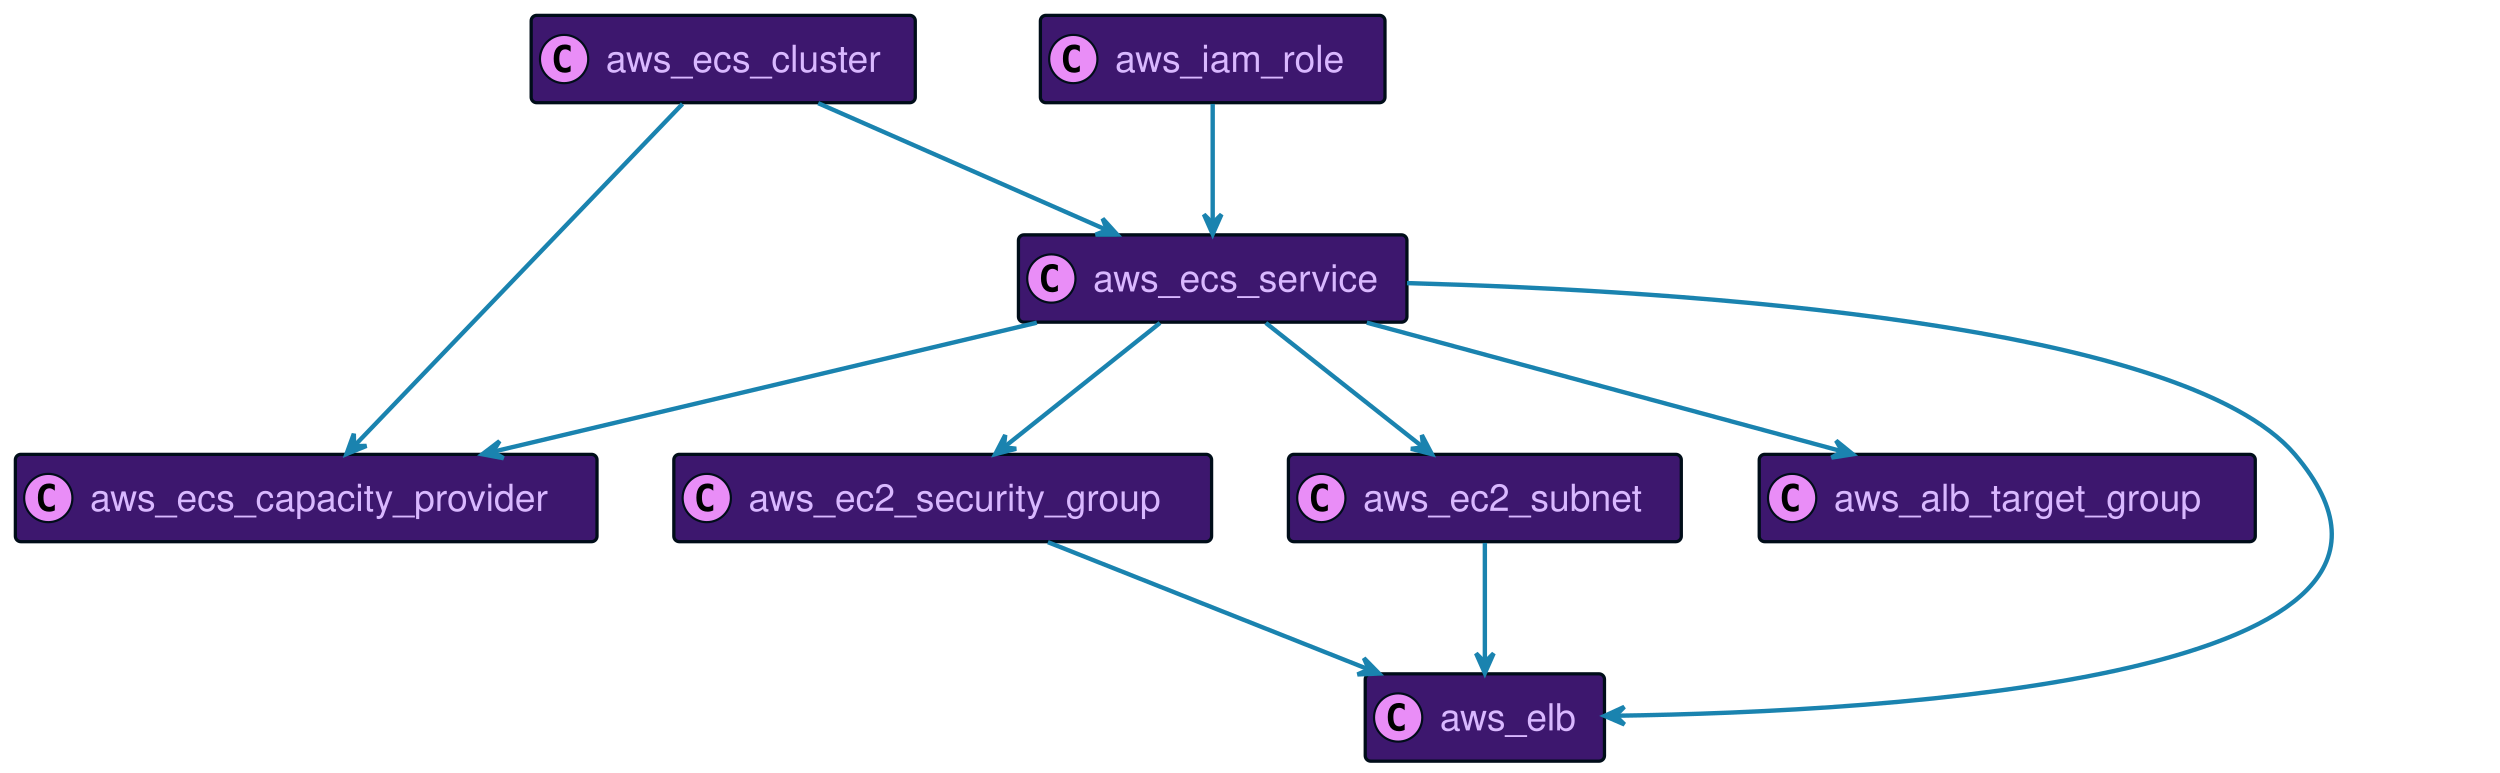
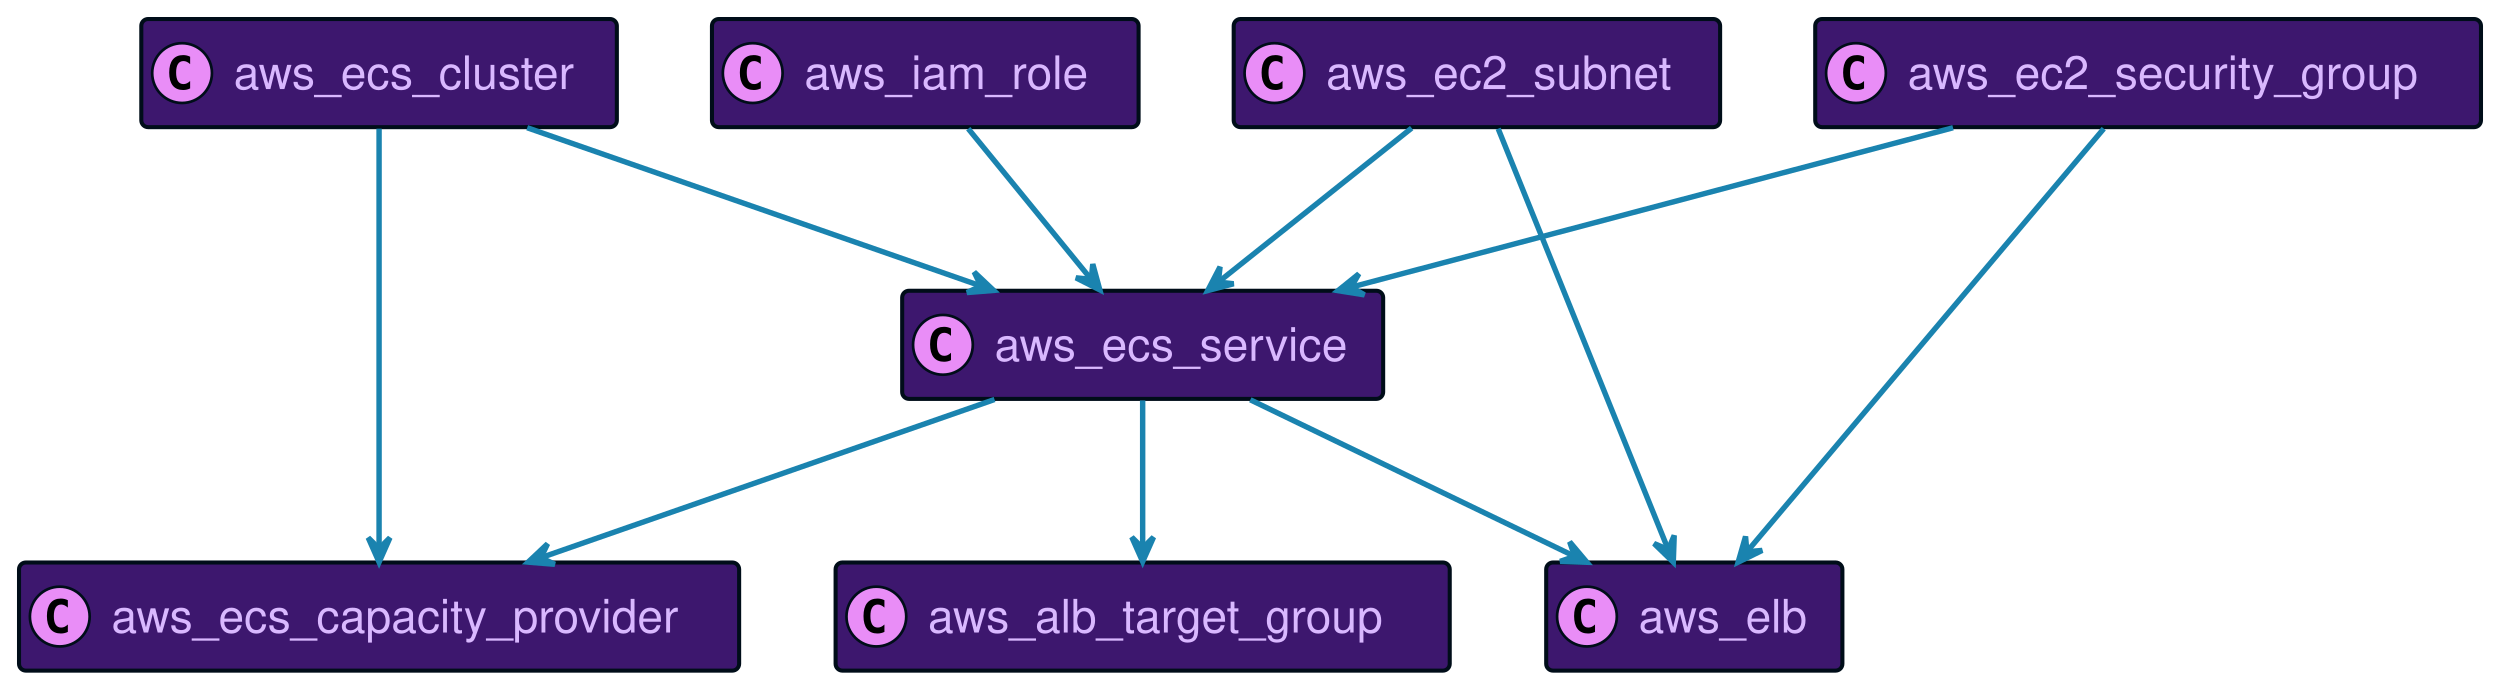
- <svg xmlns="http://www.w3.org/2000/svg" xmlns:xlink="http://www.w3.org/1999/xlink" width="1139" height="352" preserveAspectRatio="none" style="width:1139px;height:352px;background:#00000000">
-   <a xlink:actuate="onRequest" xlink:href="#a" xlink:show="new" xlink:title="#aws_ecs_capacity_provider" xlink:type="simple" target="_top">
-     <rect id="a" width="265" height="39.789" x="7" y="207" fill="#3D176E" rx="2.5" ry="2.5" style="stroke:#000d19;stroke-width:1.5" />
+ <svg xmlns="http://www.w3.org/2000/svg" xmlns:xlink="http://www.w3.org/1999/xlink" width="920" height="252" preserveAspectRatio="none" style="width:920px;height:252px;background:#00000000">
+   <a xlink:actuate="onRequest" xlink:href="#a" xlink:show="new" xlink:title="#aws_ecs_cluster" xlink:type="simple" target="_top">
+     <rect id="a" width="175" height="39.789" x="52" y="7" fill="#3D176E" rx="2.5" ry="2.5" style="stroke:#000d19;stroke-width:1.5" />
+     <circle cx="67" cy="26.895" r="11" fill="#E98DF7" style="stroke:#000d19;stroke-width:1" />
+     <path d="M69.969 32.535q-.578.297-1.219.438-.64.156-1.344.156-2.5 0-3.828-1.64-1.312-1.657-1.312-4.782t1.312-4.781q1.328-1.656 3.828-1.656.703 0 1.344.156.656.156 1.219.453v2.719q-.625-.578-1.219-.844-.594-.281-1.219-.281-1.344 0-2.031 1.078-.688 1.062-.688 3.156 0 2.094.688 3.172.688 1.062 2.031 1.062.625 0 1.219-.265.594-.281 1.219-.86v2.72Z" />
+     <text x="86" y="32.78" fill="#D9B8FF" font-family="Helvetica" font-size="17" textLength="133">aws_ecs_cluster</text>
+   </a>
+   <a xlink:actuate="onRequest" xlink:href="#b" xlink:show="new" xlink:title="#aws_ecs_capacity_provider" xlink:type="simple" target="_top">
+     <rect id="b" width="265" height="39.789" x="7" y="207" fill="#3D176E" rx="2.5" ry="2.5" style="stroke:#000d19;stroke-width:1.5" />
    <circle cx="22" cy="226.894" r="11" fill="#E98DF7" style="stroke:#000d19;stroke-width:1" />
    <path d="M24.969 232.535q-.578.297-1.219.438-.64.156-1.344.156-2.5 0-3.828-1.64-1.312-1.657-1.312-4.782t1.312-4.781q1.328-1.656 3.828-1.656.703 0 1.344.156.656.156 1.219.453v2.719q-.625-.579-1.219-.844-.594-.281-1.219-.281-1.343 0-2.031 1.078-.688 1.062-.688 3.156 0 2.094.688 3.172.688 1.062 2.031 1.062.625 0 1.219-.265.594-.281 1.219-.86v2.72Z" />
    <text x="41" y="232.78" fill="#D9B8FF" font-family="Helvetica" font-size="17" textLength="223">aws_ecs_capacity_provider</text>
  </a>
-   <a xlink:actuate="onRequest" xlink:href="#b" xlink:show="new" xlink:title="#aws_ec2_security_group" xlink:type="simple" target="_top">
-     <rect id="b" width="245" height="39.789" x="307" y="207" fill="#3D176E" rx="2.5" ry="2.5" style="stroke:#000d19;stroke-width:1.5" />
-     <circle cx="322" cy="226.894" r="11" fill="#E98DF7" style="stroke:#000d19;stroke-width:1" />
-     <path d="M324.969 232.535q-.578.297-1.219.438-.64.156-1.344.156-2.5 0-3.828-1.64-1.312-1.657-1.312-4.782t1.312-4.781q1.328-1.656 3.828-1.656.703 0 1.344.156.656.156 1.219.453v2.719q-.625-.579-1.219-.844-.594-.281-1.219-.281-1.344 0-2.031 1.078-.688 1.062-.688 3.156 0 2.094.688 3.172.688 1.062 2.031 1.062.625 0 1.219-.265.594-.281 1.219-.86v2.72Z" />
-     <text x="341" y="232.78" fill="#D9B8FF" font-family="Helvetica" font-size="17" textLength="203">aws_ec2_security_group</text>
+   <a xlink:actuate="onRequest" xlink:href="#c" xlink:show="new" xlink:title="#aws_alb_target_group" xlink:type="simple" target="_top">
+     <rect id="c" width="226" height="39.789" x="307.5" y="207" fill="#3D176E" rx="2.5" ry="2.5" style="stroke:#000d19;stroke-width:1.5" />
+     <circle cx="322.5" cy="226.894" r="11" fill="#E98DF7" style="stroke:#000d19;stroke-width:1" />
+     <path d="M325.469 232.535q-.578.297-1.219.438-.64.156-1.344.156-2.5 0-3.828-1.64-1.312-1.657-1.312-4.782t1.312-4.781q1.328-1.656 3.828-1.656.703 0 1.344.156.656.156 1.219.453v2.719q-.625-.579-1.219-.844-.594-.281-1.219-.281-1.344 0-2.031 1.078-.688 1.062-.688 3.156 0 2.094.688 3.172.688 1.062 2.031 1.062.625 0 1.219-.265.594-.281 1.219-.86v2.72Z" />
+     <text x="341.5" y="232.78" fill="#D9B8FF" font-family="Helvetica" font-size="17" textLength="184">aws_alb_target_group</text>
  </a>
-   <a xlink:actuate="onRequest" xlink:href="#c" xlink:show="new" xlink:title="#aws_ec2_subnet" xlink:type="simple" target="_top">
-     <rect id="c" width="179" height="39.789" x="587" y="207" fill="#3D176E" rx="2.5" ry="2.5" style="stroke:#000d19;stroke-width:1.5" />
-     <circle cx="602" cy="226.894" r="11" fill="#E98DF7" style="stroke:#000d19;stroke-width:1" />
-     <path d="M604.969 232.535q-.578.297-1.219.438-.64.156-1.344.156-2.5 0-3.828-1.64-1.312-1.657-1.312-4.782t1.312-4.781q1.328-1.656 3.828-1.656.703 0 1.344.156.656.156 1.219.453v2.719q-.625-.579-1.219-.844-.594-.281-1.219-.281-1.343 0-2.031 1.078-.688 1.062-.688 3.156 0 2.094.688 3.172.688 1.062 2.031 1.062.625 0 1.219-.265.594-.281 1.219-.86v2.72Z" />
-     <text x="621" y="232.78" fill="#D9B8FF" font-family="Helvetica" font-size="17" textLength="137">aws_ec2_subnet</text>
+   <a xlink:actuate="onRequest" xlink:href="#d" xlink:show="new" xlink:title="#aws_elb" xlink:type="simple" target="_top">
+     <rect id="d" width="109" height="39.789" x="569" y="207" fill="#3D176E" rx="2.5" ry="2.5" style="stroke:#000d19;stroke-width:1.5" />
+     <circle cx="584" cy="226.894" r="11" fill="#E98DF7" style="stroke:#000d19;stroke-width:1" />
+     <path d="M586.969 232.535q-.578.297-1.219.438-.64.156-1.344.156-2.5 0-3.828-1.64-1.312-1.657-1.312-4.782t1.312-4.781q1.328-1.656 3.828-1.656.703 0 1.344.156.656.156 1.219.453v2.719q-.625-.579-1.219-.844-.594-.281-1.219-.281-1.343 0-2.031 1.078-.688 1.062-.688 3.156 0 2.094.688 3.172.688 1.062 2.031 1.062.625 0 1.219-.265.594-.281 1.219-.86v2.72Z" />
+     <text x="603" y="232.78" fill="#D9B8FF" font-family="Helvetica" font-size="17" textLength="67">aws_elb</text>
  </a>
-   <a xlink:actuate="onRequest" xlink:href="#d" xlink:show="new" xlink:title="#aws_alb_target_group" xlink:type="simple" target="_top">
-     <rect id="d" width="226" height="39.789" x="801.5" y="207" fill="#3D176E" rx="2.5" ry="2.5" style="stroke:#000d19;stroke-width:1.5" />
-     <circle cx="816.5" cy="226.894" r="11" fill="#E98DF7" style="stroke:#000d19;stroke-width:1" />
-     <path d="M819.469 232.535q-.578.297-1.219.438-.64.156-1.344.156-2.5 0-3.828-1.64-1.312-1.657-1.312-4.782t1.312-4.781q1.328-1.656 3.828-1.656.703 0 1.344.156.656.156 1.219.453v2.719q-.625-.579-1.219-.844-.594-.281-1.219-.281-1.343 0-2.031 1.078-.688 1.062-.688 3.156 0 2.094.688 3.172.688 1.062 2.031 1.062.625 0 1.219-.265.594-.281 1.219-.86v2.72Z" />
-     <text x="835.5" y="232.78" fill="#D9B8FF" font-family="Helvetica" font-size="17" textLength="184">aws_alb_target_group</text>
+   <a xlink:actuate="onRequest" xlink:href="#e" xlink:show="new" xlink:title="#aws_ecs_service" xlink:type="simple" target="_top">
+     <rect id="e" width="177" height="39.789" x="332" y="107" fill="#3D176E" rx="2.5" ry="2.5" style="stroke:#000d19;stroke-width:1.5" />
+     <circle cx="347" cy="126.894" r="11" fill="#E98DF7" style="stroke:#000d19;stroke-width:1" />
+     <path d="M349.969 132.535q-.578.297-1.219.438-.64.156-1.344.156-2.5 0-3.828-1.64-1.312-1.657-1.312-4.782t1.312-4.781q1.328-1.657 3.828-1.657.703 0 1.344.157.656.156 1.219.453v2.719q-.625-.579-1.219-.844-.594-.281-1.219-.281-1.344 0-2.031 1.078-.688 1.062-.688 3.156 0 2.094.688 3.172.688 1.062 2.031 1.062.625 0 1.219-.265.594-.281 1.219-.86v2.72Z" />
+     <text x="366" y="132.78" fill="#D9B8FF" font-family="Helvetica" font-size="17" textLength="135">aws_ecs_service</text>
  </a>
-   <a xlink:actuate="onRequest" xlink:href="#e" xlink:show="new" xlink:title="#aws_elb" xlink:type="simple" target="_top">
-     <rect id="e" width="109" height="39.789" x="622" y="307" fill="#3D176E" rx="2.5" ry="2.5" style="stroke:#000d19;stroke-width:1.5" />
-     <circle cx="637" cy="326.894" r="11" fill="#E98DF7" style="stroke:#000d19;stroke-width:1" />
-     <path d="M639.969 332.535q-.578.297-1.219.438-.64.156-1.344.156-2.5 0-3.828-1.64-1.312-1.657-1.312-4.782t1.312-4.781q1.328-1.656 3.828-1.656.703 0 1.344.156.656.156 1.219.453v2.719q-.625-.579-1.219-.844-.594-.281-1.219-.281-1.343 0-2.031 1.078-.688 1.062-.688 3.156 0 2.094.688 3.172.688 1.062 2.031 1.062.625 0 1.219-.265.594-.281 1.219-.86v2.72Z" />
-     <text x="656" y="332.78" fill="#D9B8FF" font-family="Helvetica" font-size="17" textLength="67">aws_elb</text>
+   <a xlink:actuate="onRequest" xlink:href="#f" xlink:show="new" xlink:title="#aws_ec2_subnet" xlink:type="simple" target="_top">
+     <rect id="f" width="179" height="39.789" x="454" y="7" fill="#3D176E" rx="2.5" ry="2.5" style="stroke:#000d19;stroke-width:1.5" />
+     <circle cx="469" cy="26.895" r="11" fill="#E98DF7" style="stroke:#000d19;stroke-width:1" />
+     <path d="M471.969 32.535q-.578.297-1.219.438-.64.156-1.344.156-2.5 0-3.828-1.64-1.312-1.657-1.312-4.782t1.312-4.781q1.328-1.656 3.828-1.656.703 0 1.344.156.656.156 1.219.453v2.719q-.625-.578-1.219-.844-.594-.281-1.219-.281-1.344 0-2.031 1.078-.688 1.062-.688 3.156 0 2.094.688 3.172.688 1.062 2.031 1.062.625 0 1.219-.265.594-.281 1.219-.86v2.72Z" />
+     <text x="488" y="32.78" fill="#D9B8FF" font-family="Helvetica" font-size="17" textLength="137">aws_ec2_subnet</text>
  </a>
-   <a xlink:actuate="onRequest" xlink:href="#f" xlink:show="new" xlink:title="#aws_iam_role" xlink:type="simple" target="_top">
-     <rect id="f" width="157" height="39.789" x="474" y="7" fill="#3D176E" rx="2.5" ry="2.5" style="stroke:#000d19;stroke-width:1.5" />
-     <circle cx="489" cy="26.895" r="11" fill="#E98DF7" style="stroke:#000d19;stroke-width:1" />
-     <path d="M491.969 32.535q-.578.297-1.219.438-.64.156-1.344.156-2.5 0-3.828-1.64-1.312-1.657-1.312-4.782t1.312-4.781q1.328-1.656 3.828-1.656.703 0 1.344.156.656.156 1.219.453v2.719q-.625-.578-1.219-.844-.594-.281-1.219-.281-1.344 0-2.031 1.078-.688 1.062-.688 3.156 0 2.094.688 3.172.688 1.062 2.031 1.062.625 0 1.219-.265.594-.281 1.219-.86v2.72Z" />
-     <text x="508" y="32.78" fill="#D9B8FF" font-family="Helvetica" font-size="17" textLength="115">aws_iam_role</text>
+   <a xlink:actuate="onRequest" xlink:href="#g" xlink:show="new" xlink:title="#aws_ec2_security_group" xlink:type="simple" target="_top">
+     <rect id="g" width="245" height="39.789" x="668" y="7" fill="#3D176E" rx="2.5" ry="2.5" style="stroke:#000d19;stroke-width:1.5" />
+     <circle cx="683" cy="26.895" r="11" fill="#E98DF7" style="stroke:#000d19;stroke-width:1" />
+     <path d="M685.969 32.535q-.578.297-1.219.438-.64.156-1.344.156-2.5 0-3.828-1.64-1.312-1.657-1.312-4.782t1.312-4.781q1.328-1.656 3.828-1.656.703 0 1.344.156.656.156 1.219.453v2.719q-.625-.578-1.219-.844-.594-.281-1.219-.281-1.343 0-2.031 1.078-.688 1.062-.688 3.156 0 2.094.688 3.172.688 1.062 2.031 1.062.625 0 1.219-.265.594-.281 1.219-.86v2.72Z" />
+     <text x="702" y="32.78" fill="#D9B8FF" font-family="Helvetica" font-size="17" textLength="203">aws_ec2_security_group</text>
  </a>
-   <a xlink:actuate="onRequest" xlink:href="#g" xlink:show="new" xlink:title="#aws_ecs_service" xlink:type="simple" target="_top">
-     <rect id="g" width="177" height="39.789" x="464" y="107" fill="#3D176E" rx="2.5" ry="2.5" style="stroke:#000d19;stroke-width:1.5" />
-     <circle cx="479" cy="126.894" r="11" fill="#E98DF7" style="stroke:#000d19;stroke-width:1" />
-     <path d="M481.969 132.535q-.578.297-1.219.438-.64.156-1.344.156-2.5 0-3.828-1.64-1.312-1.657-1.312-4.782t1.312-4.781q1.328-1.657 3.828-1.657.703 0 1.344.157.656.156 1.219.453v2.719q-.625-.579-1.219-.844-.594-.281-1.219-.281-1.344 0-2.031 1.078-.688 1.062-.688 3.156 0 2.094.688 3.172.688 1.062 2.031 1.062.625 0 1.219-.265.594-.281 1.219-.86v2.72Z" />
-     <text x="498" y="132.78" fill="#D9B8FF" font-family="Helvetica" font-size="17" textLength="135">aws_ecs_service</text>
+   <a xlink:actuate="onRequest" xlink:href="#h" xlink:show="new" xlink:title="#aws_iam_role" xlink:type="simple" target="_top">
+     <rect id="h" width="157" height="39.789" x="262" y="7" fill="#3D176E" rx="2.5" ry="2.5" style="stroke:#000d19;stroke-width:1.5" />
+     <circle cx="277" cy="26.895" r="11" fill="#E98DF7" style="stroke:#000d19;stroke-width:1" />
+     <path d="M279.969 32.535q-.578.297-1.219.438-.64.156-1.344.156-2.5 0-3.828-1.64-1.312-1.657-1.312-4.782t1.312-4.781q1.328-1.656 3.828-1.656.703 0 1.344.156.656.156 1.219.453v2.719q-.625-.578-1.219-.844-.594-.281-1.219-.281-1.344 0-2.031 1.078-.688 1.062-.688 3.156 0 2.094.688 3.172.688 1.062 2.031 1.062.625 0 1.219-.265.594-.281 1.219-.86v2.72Z" />
+     <text x="296" y="32.78" fill="#D9B8FF" font-family="Helvetica" font-size="17" textLength="115">aws_iam_role</text>
  </a>
-   <a xlink:actuate="onRequest" xlink:href="#h" xlink:show="new" xlink:title="#aws_ecs_cluster" xlink:type="simple" target="_top">
-     <rect id="h" width="175" height="39.789" x="242" y="7" fill="#3D176E" rx="2.5" ry="2.5" style="stroke:#000d19;stroke-width:1.5" />
-     <circle cx="257" cy="26.895" r="11" fill="#E98DF7" style="stroke:#000d19;stroke-width:1" />
-     <path d="M259.969 32.535q-.578.297-1.219.438-.64.156-1.344.156-2.5 0-3.828-1.64-1.312-1.657-1.312-4.782t1.312-4.781q1.328-1.656 3.828-1.656.703 0 1.344.156.656.156 1.219.453v2.719q-.625-.578-1.219-.844-.594-.281-1.219-.281-1.344 0-2.031 1.078-.688 1.062-.688 3.156 0 2.094.688 3.172.688 1.062 2.031 1.062.625 0 1.219-.265.594-.281 1.219-.86v2.72Z" />
-     <text x="276" y="32.78" fill="#D9B8FF" font-family="Helvetica" font-size="17" textLength="133">aws_ecs_cluster</text>
-   </a>
-   <path fill="none" d="M477.42 247.01c41.96 16.65 102.83 40.8 146.21 58.01" style="stroke:#1a83af;stroke-width:2" />
-   <path fill="#1A83AF" d="m628.3 306.87-6.897-7.03 2.248 5.19-5.191 2.248 9.84-.408z" style="stroke:#1a83af;stroke-width:2" />
-   <path fill="none" d="M676.5 247.36v54.3" style="stroke:#1a83af;stroke-width:2" />
-   <path fill="#1A83AF" d="m676.5 306.68 4-9-4 4-4-4 4 9z" style="stroke:#1a83af;stroke-width:2" />
-   <path fill="none" d="M552.5 47.36v54.3" style="stroke:#1a83af;stroke-width:2" />
-   <path fill="#1A83AF" d="m552.5 106.68 4-9-4 4-4-4 4 9z" style="stroke:#1a83af;stroke-width:2" />
-   <path fill="none" d="M622.73 147.01c62.22 16.85 152.81 41.37 216.51 58.62" style="stroke:#1a83af;stroke-width:2" />
-   <path fill="#1A83AF" d="m844.16 206.96-7.65-6.202 2.822 4.902-4.902 2.823 9.73-1.523z" style="stroke:#1a83af;stroke-width:2" />
-   <path fill="none" d="m528.49 147.13-70.87 56.47" style="stroke:#1a83af;stroke-width:2" />
-   <path fill="#1A83AF" d="m453.45 206.92 9.529-2.49-5.622-.63.63-5.622-4.537 8.742z" style="stroke:#1a83af;stroke-width:2" />
-   <path fill="none" d="m472.38 147.01-247.45 58.72" style="stroke:#1a83af;stroke-width:2" />
-   <path fill="#1A83AF" d="m219.75 206.96 9.68 1.812-4.815-2.968 2.967-4.816-7.832 5.972z" style="stroke:#1a83af;stroke-width:2" />
-   <path fill="none" d="M641.02 128.98c127.59 3.51 353.52 18.24 404.48 78.02 86.9 101.93-184.25 117.3-309.33 119.09" style="stroke:#1a83af;stroke-width:2" />
-   <path fill="#1A83AF" d="m731.06 326.16 9.045 3.897-4.045-3.954 3.954-4.046-8.954 4.103z" style="stroke:#1a83af;stroke-width:2" />
-   <path fill="none" d="M576.7 147.13c20.57 16.25 50.12 39.6 71.72 56.68" style="stroke:#1a83af;stroke-width:2" />
-   <path fill="#1A83AF" d="m652.36 206.92-4.572-8.723.652 5.619-5.619.652 9.539 2.452z" style="stroke:#1a83af;stroke-width:2" />
-   <path fill="none" d="M310.94 47.35C275.66 84.11 199.09 163.9 161.38 203.19" style="stroke:#1a83af;stroke-width:2" />
-   <path fill="#1A83AF" d="m157.86 206.87 9.119-3.72-5.656.114-.114-5.656-3.349 9.262z" style="stroke:#1a83af;stroke-width:2" />
-   <path fill="none" d="M372.76 47.01c37.73 16.58 92.4 40.61 131.53 57.8" style="stroke:#1a83af;stroke-width:2" />
-   <path fill="#1A83AF" d="m508.98 106.87-6.623-7.29 2.047 5.274-5.273 2.047 9.849-.031z" style="stroke:#1a83af;stroke-width:2" />
+   <path fill="none" d="M139.5 47.35v154.4" style="stroke:#1a83af;stroke-width:2" />
+   <path fill="#1A83AF" d="m139.5 206.87 4-9-4 4-4-4 4 9z" style="stroke:#1a83af;stroke-width:2" />
+   <path fill="none" d="M194.01 47.01c47.84 16.68 117.28 40.9 166.64 58.12" style="stroke:#1a83af;stroke-width:2" />
+   <path fill="#1A83AF" d="m365.66 106.87-7.164-6.758 2.447 5.1-5.1 2.447 9.817-.789z" style="stroke:#1a83af;stroke-width:2" />
+   <path fill="none" d="M420.5 147.36v54.3" style="stroke:#1a83af;stroke-width:2" />
+   <path fill="#1A83AF" d="m420.5 206.68 4-9-4 4-4-4 4 9z" style="stroke:#1a83af;stroke-width:2" />
+   <path fill="none" d="M460.12 147.13c34.23 16.52 83.65 40.38 119.16 57.52" style="stroke:#1a83af;stroke-width:2" />
+   <path fill="#1A83AF" d="m583.98 206.92-6.348-7.53 1.85 5.346-5.345 1.85 9.843.334z" style="stroke:#1a83af;stroke-width:2" />
+   <path fill="none" d="M365.99 147.01c-47.84 16.68-117.28 40.9-166.64 58.12" style="stroke:#1a83af;stroke-width:2" />
+   <path fill="#1A83AF" d="m194.34 206.87 9.817.789-5.1-2.447 2.447-5.1-7.164 6.758z" style="stroke:#1a83af;stroke-width:2" />
+   <path fill="none" d="M551.32 47.35c14.67 36.32 46.31 114.62 62.38 154.4" style="stroke:#1a83af;stroke-width:2" />
+   <path fill="#1A83AF" d="m615.77 206.87.345-9.843-2.214 5.206-5.206-2.215 7.075 6.852z" style="stroke:#1a83af;stroke-width:2" />
+   <path fill="none" d="m519.49 47.13-70.87 56.47" style="stroke:#1a83af;stroke-width:2" />
+   <path fill="#1A83AF" d="m444.45 106.92 9.529-2.49-5.622-.63.63-5.622-4.537 8.742z" style="stroke:#1a83af;stroke-width:2" />
+   <path fill="none" d="M718.72 47.01c-63.59 16.85-156.19 41.37-221.3 58.62" style="stroke:#1a83af;stroke-width:2" />
+   <path fill="#1A83AF" d="m492.39 106.96 9.726 1.55-4.894-2.837 2.836-4.894-7.668 6.181z" style="stroke:#1a83af;stroke-width:2" />
+   <path fill="none" d="M774.18 47.35c-30.88 36.61-97.76 115.9-131.04 155.37" style="stroke:#1a83af;stroke-width:2" />
+   <path fill="#1A83AF" d="m639.64 206.87 8.85-4.32-5.635.49-.492-5.635-2.723 9.465z" style="stroke:#1a83af;stroke-width:2" />
+   <path fill="none" d="M356.31 47.36c12.92 15.84 31.26 38.3 45.02 55.16" style="stroke:#1a83af;stroke-width:2" />
+   <path fill="#1A83AF" d="m404.73 106.68-2.588-9.503-.572 5.628-5.628-.572 8.788 4.447z" style="stroke:#1a83af;stroke-width:2" />
</svg>
